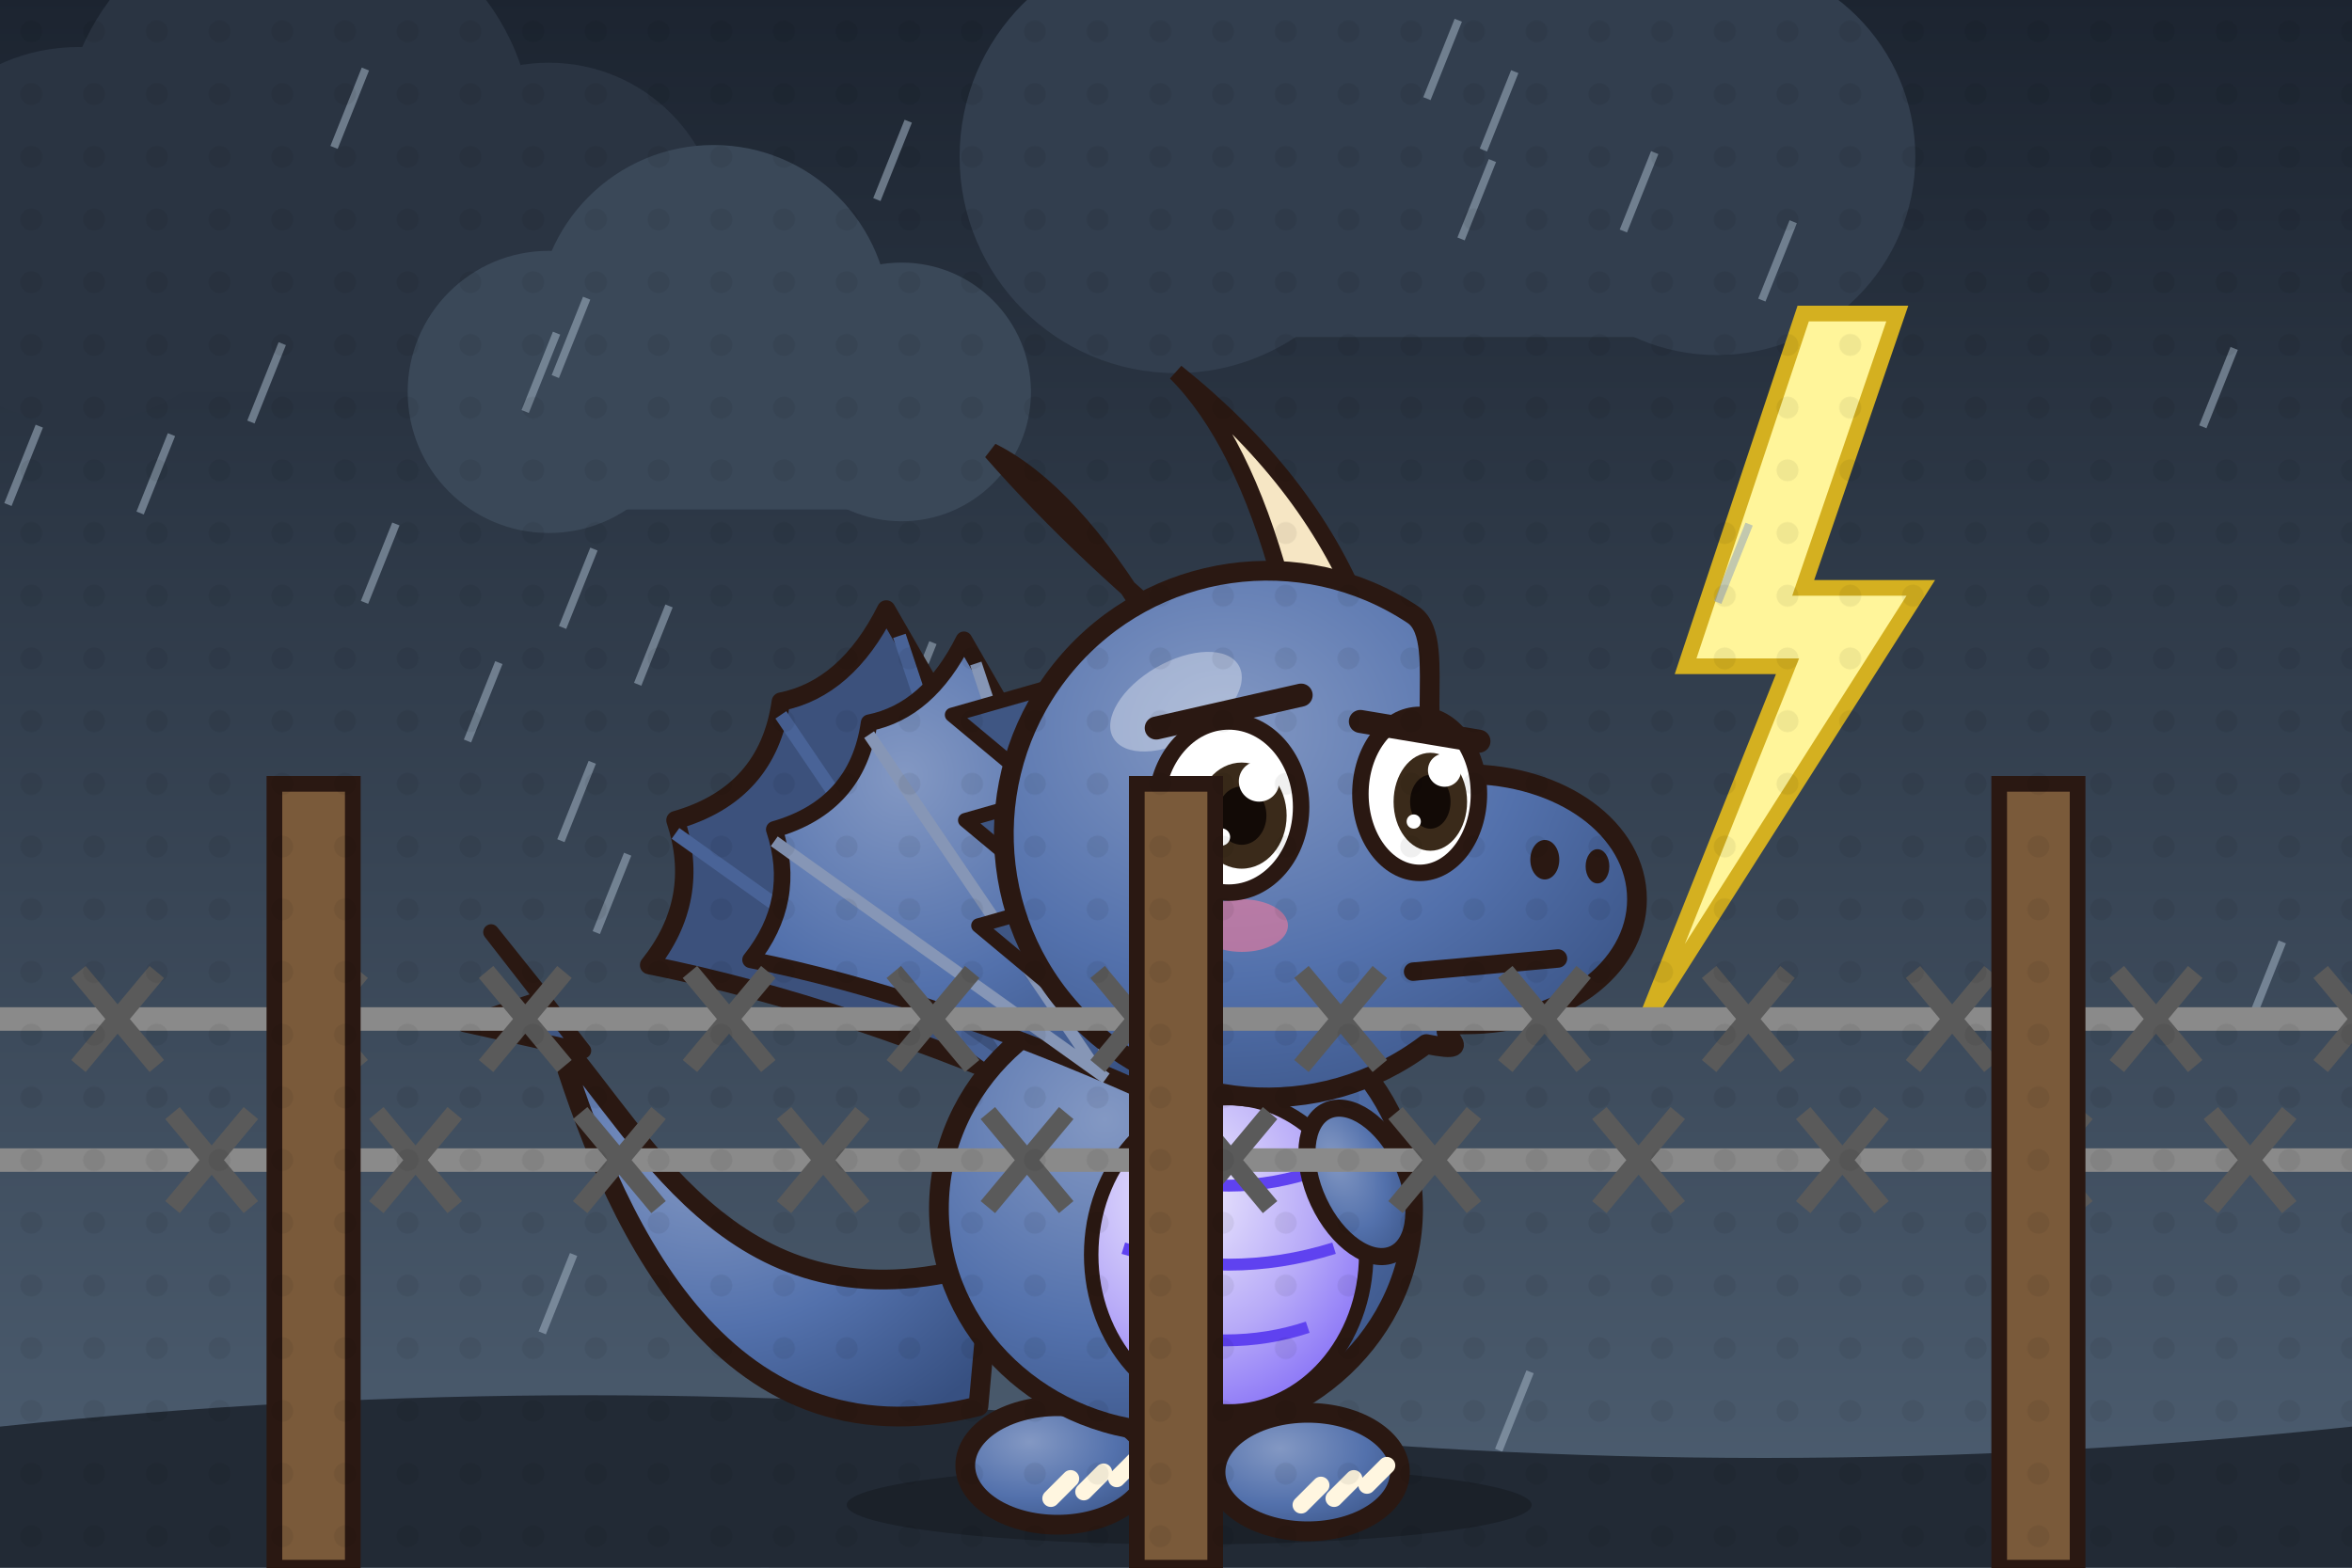
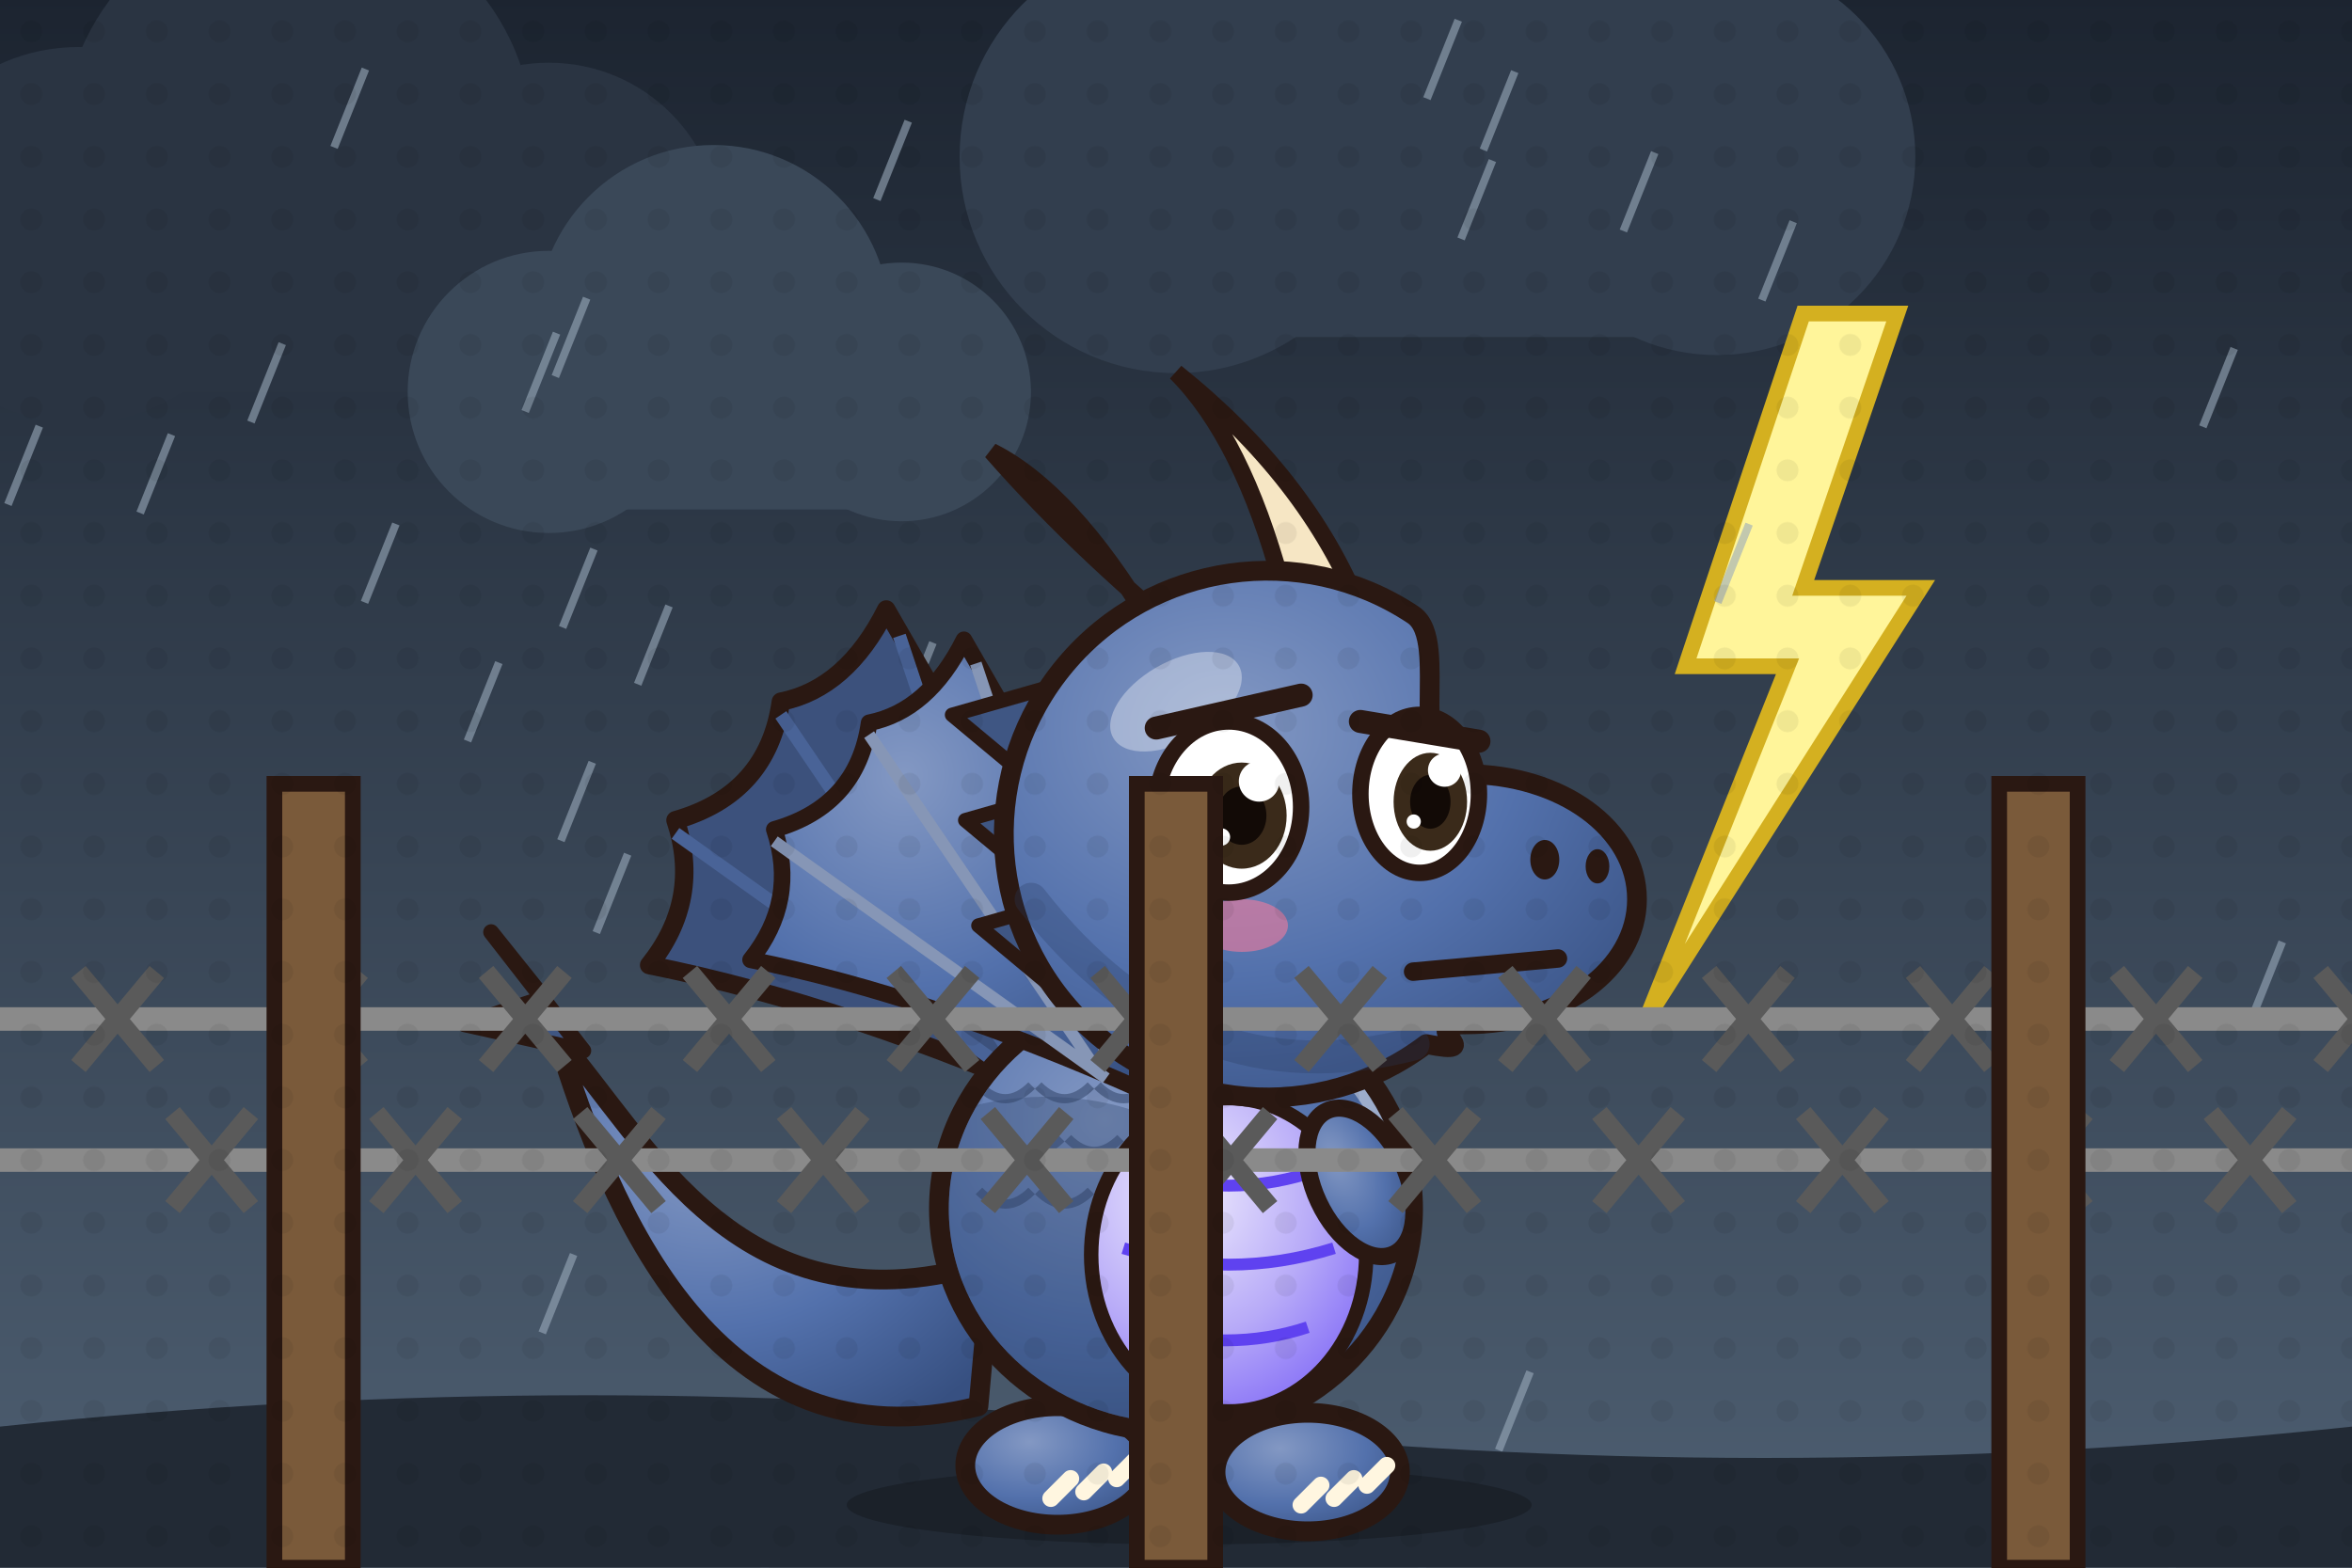
<svg xmlns="http://www.w3.org/2000/svg" viewBox="0 0 300 200" width="600" height="400">
  <defs>
-     <linearGradient id="l8y" x1="0" y1="0" x2="0" y2="1">
+     <linearGradient id="laf" x1="0" y1="0" x2="0" y2="1">
      <stop offset="0" stop-color="#1c2430" />
      <stop offset="1" stop-color="#4e5f72" />
    </linearGradient>
-     <radialGradient id="v8z" cx=".35" cy=".3" r=".85">
+     <radialGradient id="vag" cx=".35" cy=".3" r=".85">
      <stop offset="0" stop-color="hsl(220 35% 64%)" />
      <stop offset=".55" stop-color="hsl(220 35% 50%)" />
      <stop offset="1" stop-color="hsl(220 40% 36%)" />
    </radialGradient>
-     <radialGradient id="v90" cx=".35" cy=".3" r=".85">
+     <radialGradient id="vah" cx=".35" cy=".3" r=".85">
      <stop offset="0" stop-color="hsl(250 85% 96%)" />
      <stop offset=".55" stop-color="hsl(250 85% 82%)" />
      <stop offset="1" stop-color="hsl(250 90% 68%)" />
    </radialGradient>
-     <radialGradient id="v91" cx=".35" cy=".3" r=".85">
+     <clipPath id="cbai">
+       <ellipse cx="0" cy="-45" rx="34.5" ry="32.5" />
+     </clipPath>
+     <radialGradient id="vaj" cx=".35" cy=".3" r=".85">
      <stop offset="0" stop-color="hsl(220 35% 64%)" />
      <stop offset=".55" stop-color="hsl(220 35% 50%)" />
      <stop offset="1" stop-color="hsl(220 40% 36%)" />
    </radialGradient>
-     <pattern id="p92" width="8" height="8" patternUnits="userSpaceOnUse">
+     <pattern id="pak" width="8" height="8" patternUnits="userSpaceOnUse">
      <circle cx="4" cy="4" r="1.4" fill="#000" />
    </pattern>
  </defs>
-   <rect width="300" height="200" fill="url(#l8y)" />
+   <rect width="300" height="200" fill="url(#laf)" />
  <g opacity="1" fill="#2a3442">
    <circle cx="10" cy="30" r="24" />
    <circle cx="38" cy="18" r="30" />
    <circle cx="70" cy="30" r="22" />
    <rect x="10" y="30" width="60" height="20" />
  </g>
  <g opacity="1" fill="#323e4e">
    <circle cx="150" cy="20" r="27.6" />
    <circle cx="182.2" cy="6.2" r="34.5" />
    <circle cx="219" cy="20" r="25.3" />
    <rect x="150" y="20" width="69" height="23" />
  </g>
  <g opacity="1" fill="#3a4858">
    <circle cx="70" cy="50" r="18" />
    <circle cx="91" cy="41" r="22.5" />
    <circle cx="115" cy="50" r="16.5" />
    <rect x="70" y="50" width="45" height="15" />
  </g>
  <path d="M230 40 L215 85 L228 85 L210 130 L245 75 L230 75 L242 40Z" fill="#fff59a" stroke="#d4b020" stroke-width="2" />
  <path d="M21.871 55.449 l-4 10" stroke="#9ab" stroke-width="1" opacity=".6" />
  <path d="M211.061 19.47 l-4 10" stroke="#9ab" stroke-width="1" opacity=".6" />
  <path d="M186.004 2.585 l-4 10" stroke="#9ab" stroke-width="1" opacity=".6" />
  <path d="M195.16 175.016 l-4 10" stroke="#9ab" stroke-width="1" opacity=".6" />
  <path d="M36.003 43.84 l-4 10" stroke="#9ab" stroke-width="1" opacity=".6" />
  <path d="M80.057 108.977 l-4 10" stroke="#9ab" stroke-width="1" opacity=".6" />
  <path d="M5.012 54.366 l-4 10" stroke="#9ab" stroke-width="1" opacity=".6" />
  <path d="M46.607 8.806 l-4 10" stroke="#9ab" stroke-width="1" opacity=".6" />
  <path d="M75.544 97.252 l-4 10" stroke="#9ab" stroke-width="1" opacity=".6" />
  <path d="M132.268 143.051 l-4 10" stroke="#9ab" stroke-width="1" opacity=".6" />
  <path d="M74.829 38.042 l-4 10" stroke="#9ab" stroke-width="1" opacity=".6" />
  <path d="M185.169 190.548 l-4 10" stroke="#9ab" stroke-width="1" opacity=".6" />
  <path d="M63.63 84.534 l-4 10" stroke="#9ab" stroke-width="1" opacity=".6" />
  <path d="M75.757 70.051 l-4 10" stroke="#9ab" stroke-width="1" opacity=".6" />
  <path d="M70.988 42.501 l-4 10" stroke="#9ab" stroke-width="1" opacity=".6" />
  <path d="M73.16 160.044 l-4 10" stroke="#9ab" stroke-width="1" opacity=".6" />
  <path d="M173.311 90.462 l-4 10" stroke="#9ab" stroke-width="1" opacity=".6" />
  <path d="M291.106 120.167 l-4 10" stroke="#9ab" stroke-width="1" opacity=".6" />
  <path d="M228.726 28.283 l-4 10" stroke="#9ab" stroke-width="1" opacity=".6" />
  <path d="M190.359 20.482 l-4 10" stroke="#9ab" stroke-width="1" opacity=".6" />
  <path d="M118.995 81.987 l-4 10" stroke="#9ab" stroke-width="1" opacity=".6" />
  <path d="M115.847 15.462 l-4 10" stroke="#9ab" stroke-width="1" opacity=".6" />
  <path d="M284.969 44.451 l-4 10" stroke="#9ab" stroke-width="1" opacity=".6" />
  <path d="M223.099 66.862 l-4 10" stroke="#9ab" stroke-width="1" opacity=".6" />
  <path d="M149.73 106.321 l-4 10" stroke="#9ab" stroke-width="1" opacity=".6" />
  <path d="M50.495 66.846 l-4 10" stroke="#9ab" stroke-width="1" opacity=".6" />
  <path d="M85.335 77.302 l-4 10" stroke="#9ab" stroke-width="1" opacity=".6" />
  <path d="M280.971 190.132 l-4 10" stroke="#9ab" stroke-width="1" opacity=".6" />
  <path d="M98.358 197.971 l-4 10" stroke="#9ab" stroke-width="1" opacity=".6" />
  <path d="M193.209 9.14 l-4 10" stroke="#9ab" stroke-width="1" opacity=".6" />
  <path d="M0 182 Q75 174 150 182 T300 182 V200 H0 Z" fill="#222a35" />
  <g transform="translate(150 192) scale(0.84 0.84)">
    <ellipse cx="2" cy="0" rx="52" ry="6" fill="#000" opacity=".22" />
    <g transform="translate(-6 -70) scale(1)">
      <path d="M0 0 L-38 -66 Q-44 -54 -54 -52 Q-56 -38 -70 -34 Q-66 -22 -74 -12 Q-44 -6 -8 10Z" fill="hsl(220 35% 36%)" stroke="#2a1812" stroke-width="2.8" stroke-linejoin="round" />
      <path d="M-36 -62 L-14 4 M-54 -50 L-16 6 M-70 -32 L-14 8" stroke="hsl(220 35% 44%)" stroke-width="2" fill="none" />
    </g>
-     <path d="M-28 -37 C-66 -25 -80 -55 -94 -71 C-86 -45 -70 -5 -30 -15Z" fill="url(#v8z)" stroke="#2a1812" stroke-width="3" stroke-linejoin="round" />
+     <path d="M-28 -37 C-66 -25 -80 -55 -94 -71 C-86 -45 -70 -5 -30 -15Z" fill="url(#vag)" stroke="#2a1812" stroke-width="3" stroke-linejoin="round" />
    <path d="M-90 -69 L-104 -87 L-96 -77 L-108 -73 Z" fill="hsl(220 35% 38%)" stroke="#2a1812" stroke-width="2.4" stroke-linejoin="round" />
-     <ellipse cx="-18" cy="-6" rx="14" ry="9" fill="url(#v8z)" stroke="#2a1812" stroke-width="3" />
+     <ellipse cx="-18" cy="-6" rx="14" ry="9" fill="url(#vag)" stroke="#2a1812" stroke-width="3" />
    <path d="M-14 -2 l3 -3 M-9 -4 l3 -3 M-19 -1 l3 -3" stroke="#fff6e0" stroke-width="2.6" stroke-linecap="round" />
-     <ellipse cx="20" cy="-5" rx="14" ry="9" fill="url(#v8z)" stroke="#2a1812" stroke-width="3" />
+     <ellipse cx="20" cy="-5" rx="14" ry="9" fill="url(#vag)" stroke="#2a1812" stroke-width="3" />
    <path d="M24 -1 l3 -3 M29 -3 l3 -3 M19 0 l3 -3" stroke="#fff6e0" stroke-width="2.6" stroke-linecap="round" />
-     <ellipse cx="0" cy="-45" rx="36" ry="34" fill="url(#v8z)" stroke="#2a1812" stroke-width="3" />
-     <ellipse cx="8" cy="-38" rx="20.88" ry="23.8" fill="url(#v90)" stroke="#2a1812" stroke-width="2.2" />
+     <ellipse cx="0" cy="-45" rx="36" ry="34" fill="url(#vag)" stroke="#2a1812" stroke-width="3" />
+     <g clip-path="url(#cbai)">
+       <ellipse cx="-19.8" cy="-29.7" rx="37.8" ry="32.3" fill="hsl(220 41% 28%)" opacity=".32" />
+       <path d="M-29.92 -63.7 q4 4 8 0" stroke="hsl(220 35% 30%)" stroke-width="1.4" fill="none" opacity=".55" />
+       <path d="M-20.92 -63.7 q4 4 8 0" stroke="hsl(220 35% 30%)" stroke-width="1.4" fill="none" opacity=".55" />
+       <path d="M-11.92 -63.7 q4 4 8 0" stroke="hsl(220 35% 30%)" stroke-width="1.4" fill="none" opacity=".55" />
+       <path d="M-25.42 -55.7 q4 4 8 0" stroke="hsl(220 35% 30%)" stroke-width="1.4" fill="none" opacity=".55" />
+       <path d="M-16.42 -55.7 q4 4 8 0" stroke="hsl(220 35% 30%)" stroke-width="1.4" fill="none" opacity=".55" />
+       <path d="M-7.42 -55.7 q4 4 8 0" stroke="hsl(220 35% 30%)" stroke-width="1.4" fill="none" opacity=".55" />
+       <path d="M-29.92 -47.7 q4 4 8 0" stroke="hsl(220 35% 30%)" stroke-width="1.4" fill="none" opacity=".55" />
+       <path d="M-20.92 -47.7 q4 4 8 0" stroke="hsl(220 35% 30%)" stroke-width="1.4" fill="none" opacity=".55" />
+       <path d="M-11.92 -47.7 q4 4 8 0" stroke="hsl(220 35% 30%)" stroke-width="1.4" fill="none" opacity=".55" />
+       <path d="M9 -76.28 Q30.6 -68.8 34.2 -48.4" stroke="#fff" stroke-width="2.4" fill="none" opacity=".45" stroke-linecap="round" />
+     </g>
+     <ellipse cx="8" cy="-38" rx="20.88" ry="23.8" fill="url(#vah)" stroke="#2a1812" stroke-width="2.2" />
    <path d="M-6 -51 Q8 -46 22 -51 M-8 -39 Q8 -34 24 -39 M-6 -27 Q8 -23 20 -27" stroke="hsl(250 85% 60%)" stroke-width="1.8" fill="none" />
    <g transform="translate(2 -72) scale(0.9)">
-       <path d="M0 0 L-38 -66 Q-44 -54 -54 -52 Q-56 -38 -70 -34 Q-66 -22 -74 -12 Q-44 -6 -8 10Z" fill="url(#v91)" stroke="#2a1812" stroke-width="2.8" stroke-linejoin="round" />
+       <path d="M0 0 L-38 -66 Q-44 -54 -54 -52 Q-56 -38 -70 -34 Q-66 -22 -74 -12 Q-44 -6 -8 10Z" fill="url(#vaj)" stroke="#2a1812" stroke-width="2.8" stroke-linejoin="round" />
      <path d="M-36 -62 L-14 4 M-54 -50 L-16 6 M-70 -32 L-14 8" stroke="hsl(220 25% 62%)" stroke-width="2" fill="none" />
    </g>
-     <ellipse cx="28" cy="-49" rx="7" ry="12" transform="rotate(-25 28 -49)" fill="url(#v8z)" stroke="#2a1812" stroke-width="2.6" />
+     <ellipse cx="28" cy="-49" rx="7" ry="12" transform="rotate(-25 28 -49)" fill="url(#vag)" stroke="#2a1812" stroke-width="2.6" />
    <path d="M-4 -134 Q-16 -154 -28 -160 Q-14 -144 6 -128Z" fill="#f6e6c4" stroke="#2a1812" stroke-width="2.6" />
    <path d="M16 -140 Q10 -162 0 -172 Q20 -156 28 -136Z" fill="#f6e6c4" stroke="#2a1812" stroke-width="2.6" />
    <path d="M-20 -124 l-14 4 l12 10z" fill="hsl(220 35% 38%)" stroke="#2a1812" stroke-width="2.2" stroke-linejoin="round" />
    <path d="M-18 -108 l-14 4 l12 10z" fill="hsl(220 35% 38%)" stroke="#2a1812" stroke-width="2.2" stroke-linejoin="round" />
    <path d="M-16 -92 l-14 4 l12 10z" fill="hsl(220 35% 38%)" stroke="#2a1812" stroke-width="2.2" stroke-linejoin="round" />
-     <path d="M36,-135.2 A40 40 0 1 0 38,-70 C48 -68 36 -73 44 -73 C58.56 -73 70 -81.36 70 -92 C70 -102.64 58.56 -111 44 -111 C34 -111 42 -131.2 36,-135.2Z" fill="url(#v8z)" stroke="#2a1812" stroke-width="3" stroke-linejoin="round" />
+     <path d="M36,-135.2 A40 40 0 1 0 38,-70 C48 -68 36 -73 44 -73 C58.56 -73 70 -81.36 70 -92 C70 -102.64 58.56 -111 44 -111 C34 -111 42 -131.2 36,-135.2Z" fill="url(#vag)" stroke="#2a1812" stroke-width="3" stroke-linejoin="round" />
    <ellipse cx="0" cy="-122" rx="11" ry="6" fill="#fff" opacity=".35" transform="rotate(-30 0 -122)" />
+     <path d="M-22 -92 Q2 -61.2 36 -70" stroke="hsl(220 41% 26%)" stroke-width="5" fill="none" opacity=".28" stroke-linecap="round" />
    <ellipse cx="56" cy="-98" rx="2.2" ry="3" fill="#2a1812" />
    <ellipse cx="64" cy="-97" rx="1.8" ry="2.6" fill="#2a1812" />
    <ellipse cx="10" cy="-88" rx="7" ry="4" fill="#ff7a9a" opacity=".55" />
    <ellipse cx="8" cy="-106" rx="11" ry="13" fill="#fff" stroke="#2a1812" stroke-width="2.5" />
    <ellipse cx="9.98" cy="-104.7" rx="6.82" ry="8.06" fill="#3a2a1a" />
    <ellipse cx="9.98" cy="-104.7" rx="3.751" ry="4.433" fill="#120a06" />
    <circle cx="12.62" cy="-109.9" r="3.08" fill="#fff" />
    <circle cx="6.9" cy="-101.45" r="1.32" fill="#fff" />
    <path d="M-3 -118 L19 -123" stroke="#2a1812" stroke-width="3.5" stroke-linecap="round" />
    <ellipse cx="37" cy="-108" rx="9" ry="12" fill="#fff" stroke="#2a1812" stroke-width="2.5" />
    <ellipse cx="38.62" cy="-106.8" rx="5.58" ry="7.44" fill="#3a2a1a" />
    <ellipse cx="38.62" cy="-106.8" rx="3.069" ry="4.092" fill="#120a06" />
    <circle cx="40.78" cy="-111.6" r="2.52" fill="#fff" />
    <circle cx="36.1" cy="-103.8" r="1.08" fill="#fff" />
    <path d="M28 -119 L46 -116" stroke="#2a1812" stroke-width="3.5" stroke-linecap="round" />
    <path d="M4 -92 q-3 8 0 10 q3 -2 0 -10z" fill="#7ad0ff" stroke="#2a1812" stroke-width="1.2" />
    <path d="M36 -81 L58 -83" stroke="#2a1812" stroke-width="2.8" stroke-linecap="round" />
  </g>
  <path d="M0 130 H300" stroke="#8a8a8a" stroke-width="3" />
  <path d="M0 148 H300" stroke="#8a8a8a" stroke-width="3" />
  <path d="M10 124 l10 12 M20 124 l-10 12 M22 142 l10 12 M32 142 l-10 12" stroke="#5a5a5a" stroke-width="2.4" />
  <path d="M36 124 l10 12 M46 124 l-10 12 M48 142 l10 12 M58 142 l-10 12" stroke="#5a5a5a" stroke-width="2.4" />
  <path d="M62 124 l10 12 M72 124 l-10 12 M74 142 l10 12 M84 142 l-10 12" stroke="#5a5a5a" stroke-width="2.4" />
  <path d="M88 124 l10 12 M98 124 l-10 12 M100 142 l10 12 M110 142 l-10 12" stroke="#5a5a5a" stroke-width="2.4" />
  <path d="M114 124 l10 12 M124 124 l-10 12 M126 142 l10 12 M136 142 l-10 12" stroke="#5a5a5a" stroke-width="2.4" />
  <path d="M140 124 l10 12 M150 124 l-10 12 M152 142 l10 12 M162 142 l-10 12" stroke="#5a5a5a" stroke-width="2.4" />
  <path d="M166 124 l10 12 M176 124 l-10 12 M178 142 l10 12 M188 142 l-10 12" stroke="#5a5a5a" stroke-width="2.4" />
  <path d="M192 124 l10 12 M202 124 l-10 12 M204 142 l10 12 M214 142 l-10 12" stroke="#5a5a5a" stroke-width="2.4" />
  <path d="M218 124 l10 12 M228 124 l-10 12 M230 142 l10 12 M240 142 l-10 12" stroke="#5a5a5a" stroke-width="2.4" />
  <path d="M244 124 l10 12 M254 124 l-10 12 M256 142 l10 12 M266 142 l-10 12" stroke="#5a5a5a" stroke-width="2.4" />
  <path d="M270 124 l10 12 M280 124 l-10 12 M282 142 l10 12 M292 142 l-10 12" stroke="#5a5a5a" stroke-width="2.4" />
  <path d="M296 124 l10 12 M306 124 l-10 12 M308 142 l10 12 M318 142 l-10 12" stroke="#5a5a5a" stroke-width="2.4" />
  <rect x="35" y="100" width="10" height="100" fill="#7a5a3a" stroke="#2a1812" stroke-width="2" />
  <rect x="145" y="100" width="10" height="100" fill="#7a5a3a" stroke="#2a1812" stroke-width="2" />
  <rect x="255" y="100" width="10" height="100" fill="#7a5a3a" stroke="#2a1812" stroke-width="2" />
-   <rect width="300" height="200" fill="url(#p92)" opacity="0.06" />
+   <rect width="300" height="200" fill="url(#pak)" opacity="0.06" />
</svg>
